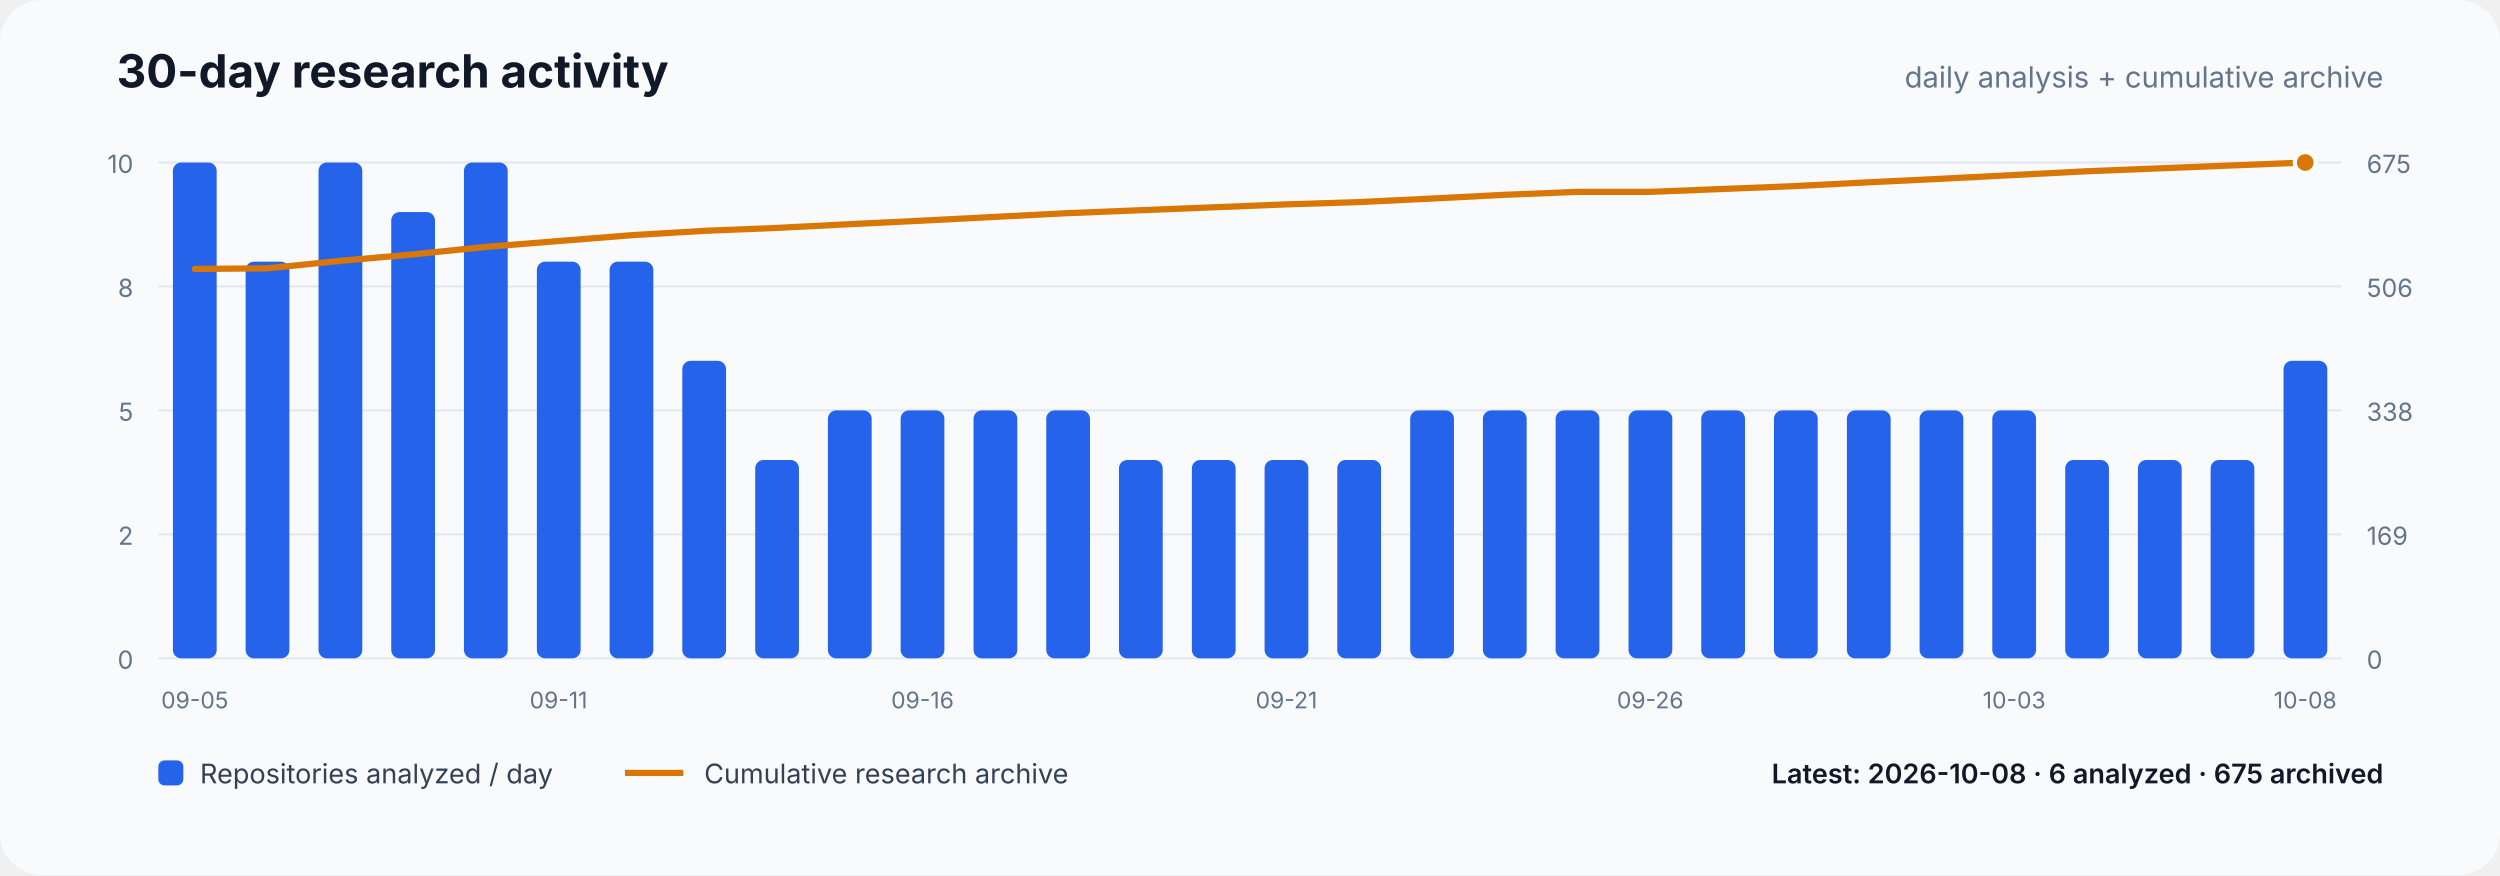
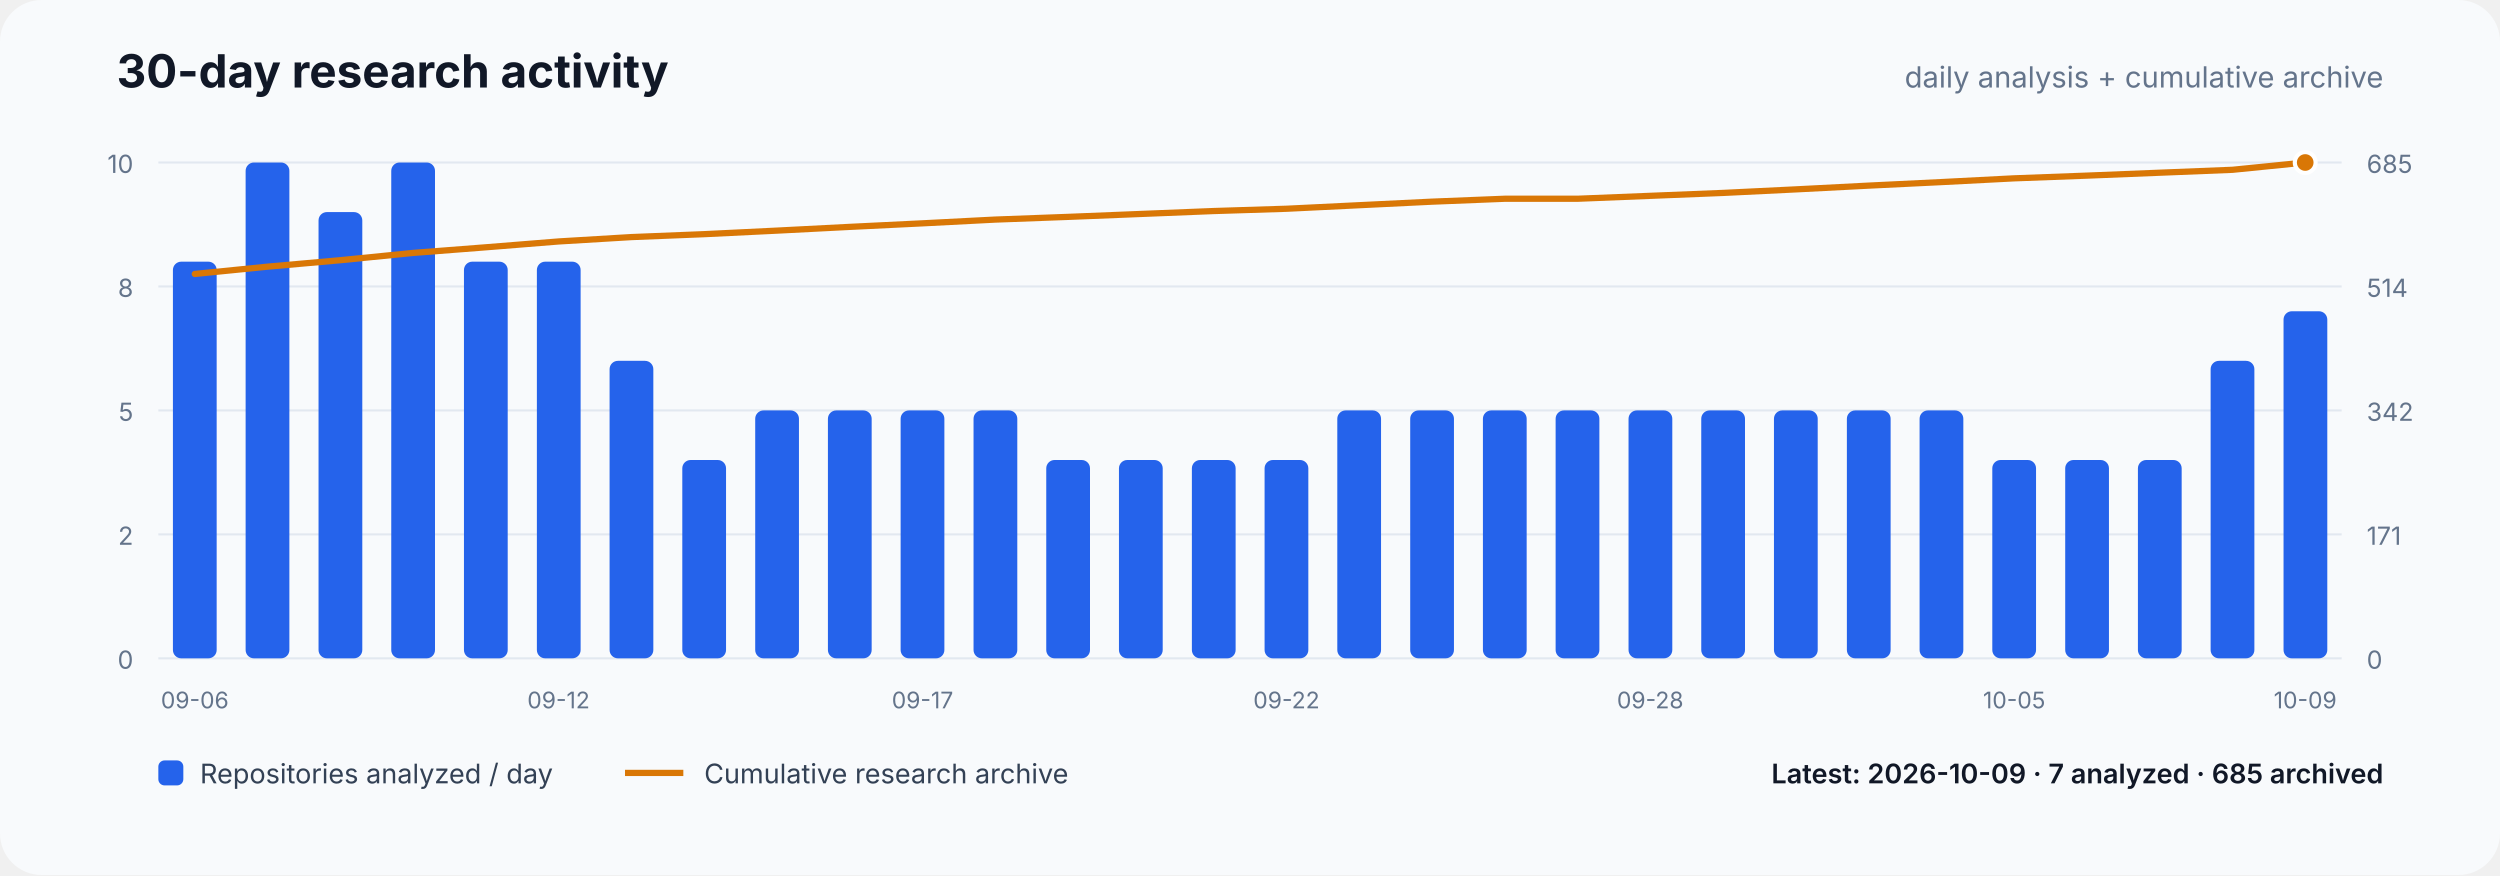
<svg xmlns="http://www.w3.org/2000/svg" width="1200" height="420" viewBox="0 0 1200 420" role="img" aria-labelledby="title desc">
  <rect width="1200" height="420" rx="20" fill="#f8fafc" />
  <text x="56" y="42" font-family="Inter,system-ui,sans-serif" font-size="22" font-weight="700" fill="#111827">30-day research activity</text>
  <text x="1144" y="42" text-anchor="end" font-family="Inter,system-ui,sans-serif" font-size="14" fill="#64748b">daily analysis + cumulative archive</text>
  <line x1="76" y1="316.0" x2="1124" y2="316.0" stroke="#e2e8f0" />
  <text x="64" y="321.0" text-anchor="end" font-family="Inter,system-ui,sans-serif" font-size="12" fill="#64748b">0</text>
  <text x="1136" y="321.0" font-family="Inter,system-ui,sans-serif" font-size="12" fill="#64748b">0</text>
  <line x1="76" y1="256.5" x2="1124" y2="256.5" stroke="#e2e8f0" />
  <text x="64" y="261.5" text-anchor="end" font-family="Inter,system-ui,sans-serif" font-size="12" fill="#64748b">2</text>
-   <text x="1136" y="261.5" font-family="Inter,system-ui,sans-serif" font-size="12" fill="#64748b">169</text>
+   <text x="1136" y="261.5" font-family="Inter,system-ui,sans-serif" font-size="12" fill="#64748b">171</text>
  <line x1="76" y1="197.0" x2="1124" y2="197.0" stroke="#e2e8f0" />
  <text x="64" y="202.0" text-anchor="end" font-family="Inter,system-ui,sans-serif" font-size="12" fill="#64748b">5</text>
-   <text x="1136" y="202.0" font-family="Inter,system-ui,sans-serif" font-size="12" fill="#64748b">338</text>
+   <text x="1136" y="202.0" font-family="Inter,system-ui,sans-serif" font-size="12" fill="#64748b">342</text>
  <line x1="76" y1="137.5" x2="1124" y2="137.5" stroke="#e2e8f0" />
  <text x="64" y="142.5" text-anchor="end" font-family="Inter,system-ui,sans-serif" font-size="12" fill="#64748b">8</text>
-   <text x="1136" y="142.5" font-family="Inter,system-ui,sans-serif" font-size="12" fill="#64748b">506</text>
+   <text x="1136" y="142.5" font-family="Inter,system-ui,sans-serif" font-size="12" fill="#64748b">514</text>
  <line x1="76" y1="78.0" x2="1124" y2="78.0" stroke="#e2e8f0" />
  <text x="64" y="83.0" text-anchor="end" font-family="Inter,system-ui,sans-serif" font-size="12" fill="#64748b">10</text>
-   <text x="1136" y="83.0" font-family="Inter,system-ui,sans-serif" font-size="12" fill="#64748b">675</text>
-   <rect x="83.0" y="78.0" width="21.0" height="238.0" rx="4" fill="#2563eb" />
-   <text x="93.5" y="340" text-anchor="middle" font-family="Inter,system-ui,sans-serif" font-size="11" fill="#64748b">09-05</text>
-   <rect x="117.9" y="125.6" width="21.0" height="190.4" rx="4" fill="#2563eb" />
-   <rect x="152.9" y="78.0" width="21.0" height="238.0" rx="4" fill="#2563eb" />
-   <rect x="187.8" y="101.8" width="21.0" height="214.2" rx="4" fill="#2563eb" />
-   <rect x="222.7" y="78.0" width="21.0" height="238.0" rx="4" fill="#2563eb" />
+   <text x="1136" y="83.0" font-family="Inter,system-ui,sans-serif" font-size="12" fill="#64748b">685</text>
+   <rect x="83.0" y="125.6" width="21.0" height="190.4" rx="4" fill="#2563eb" />
+   <text x="93.5" y="340" text-anchor="middle" font-family="Inter,system-ui,sans-serif" font-size="11" fill="#64748b">09-06</text>
+   <rect x="117.9" y="78.0" width="21.0" height="238.0" rx="4" fill="#2563eb" />
+   <rect x="152.9" y="101.8" width="21.0" height="214.2" rx="4" fill="#2563eb" />
+   <rect x="187.8" y="78.0" width="21.0" height="238.0" rx="4" fill="#2563eb" />
+   <rect x="222.7" y="125.6" width="21.0" height="190.4" rx="4" fill="#2563eb" />
  <rect x="257.7" y="125.6" width="21.0" height="190.4" rx="4" fill="#2563eb" />
-   <text x="268.1" y="340" text-anchor="middle" font-family="Inter,system-ui,sans-serif" font-size="11" fill="#64748b">09-11</text>
-   <rect x="292.6" y="125.6" width="21.0" height="190.4" rx="4" fill="#2563eb" />
-   <rect x="327.5" y="173.2" width="21.0" height="142.8" rx="4" fill="#2563eb" />
-   <rect x="362.5" y="220.8" width="21.0" height="95.2" rx="4" fill="#2563eb" />
+   <text x="268.1" y="340" text-anchor="middle" font-family="Inter,system-ui,sans-serif" font-size="11" fill="#64748b">09-12</text>
+   <rect x="292.6" y="173.2" width="21.0" height="142.8" rx="4" fill="#2563eb" />
+   <rect x="327.5" y="220.8" width="21.0" height="95.2" rx="4" fill="#2563eb" />
+   <rect x="362.5" y="197.0" width="21.0" height="119.0" rx="4" fill="#2563eb" />
  <rect x="397.4" y="197.0" width="21.0" height="119.0" rx="4" fill="#2563eb" />
  <rect x="432.3" y="197.0" width="21.0" height="119.0" rx="4" fill="#2563eb" />
-   <text x="442.8" y="340" text-anchor="middle" font-family="Inter,system-ui,sans-serif" font-size="11" fill="#64748b">09-16</text>
+   <text x="442.8" y="340" text-anchor="middle" font-family="Inter,system-ui,sans-serif" font-size="11" fill="#64748b">09-17</text>
  <rect x="467.3" y="197.0" width="21.0" height="119.0" rx="4" fill="#2563eb" />
-   <rect x="502.2" y="197.0" width="21.0" height="119.0" rx="4" fill="#2563eb" />
+   <rect x="502.2" y="220.8" width="21.0" height="95.2" rx="4" fill="#2563eb" />
  <rect x="537.1" y="220.8" width="21.0" height="95.2" rx="4" fill="#2563eb" />
  <rect x="572.1" y="220.8" width="21.0" height="95.2" rx="4" fill="#2563eb" />
  <rect x="607.0" y="220.8" width="21.0" height="95.2" rx="4" fill="#2563eb" />
-   <text x="617.5" y="340" text-anchor="middle" font-family="Inter,system-ui,sans-serif" font-size="11" fill="#64748b">09-21</text>
-   <rect x="641.9" y="220.8" width="21.0" height="95.2" rx="4" fill="#2563eb" />
+   <text x="617.5" y="340" text-anchor="middle" font-family="Inter,system-ui,sans-serif" font-size="11" fill="#64748b">09-22</text>
+   <rect x="641.9" y="197.0" width="21.0" height="119.0" rx="4" fill="#2563eb" />
  <rect x="676.9" y="197.0" width="21.0" height="119.0" rx="4" fill="#2563eb" />
  <rect x="711.8" y="197.0" width="21.0" height="119.0" rx="4" fill="#2563eb" />
  <rect x="746.7" y="197.0" width="21.0" height="119.0" rx="4" fill="#2563eb" />
  <rect x="781.7" y="197.0" width="21.0" height="119.0" rx="4" fill="#2563eb" />
-   <text x="792.1" y="340" text-anchor="middle" font-family="Inter,system-ui,sans-serif" font-size="11" fill="#64748b">09-26</text>
+   <text x="792.1" y="340" text-anchor="middle" font-family="Inter,system-ui,sans-serif" font-size="11" fill="#64748b">09-28</text>
  <rect x="816.6" y="197.0" width="21.0" height="119.0" rx="4" fill="#2563eb" />
  <rect x="851.5" y="197.0" width="21.0" height="119.0" rx="4" fill="#2563eb" />
  <rect x="886.5" y="197.0" width="21.0" height="119.0" rx="4" fill="#2563eb" />
  <rect x="921.4" y="197.0" width="21.0" height="119.0" rx="4" fill="#2563eb" />
-   <rect x="956.3" y="197.0" width="21.0" height="119.0" rx="4" fill="#2563eb" />
-   <text x="966.8" y="340" text-anchor="middle" font-family="Inter,system-ui,sans-serif" font-size="11" fill="#64748b">10-03</text>
+   <rect x="956.3" y="220.8" width="21.0" height="95.2" rx="4" fill="#2563eb" />
+   <text x="966.8" y="340" text-anchor="middle" font-family="Inter,system-ui,sans-serif" font-size="11" fill="#64748b">10-05</text>
  <rect x="991.3" y="220.8" width="21.0" height="95.2" rx="4" fill="#2563eb" />
  <rect x="1026.2" y="220.8" width="21.0" height="95.2" rx="4" fill="#2563eb" />
-   <rect x="1061.1" y="220.8" width="21.0" height="95.2" rx="4" fill="#2563eb" />
-   <rect x="1096.1" y="173.2" width="21.0" height="142.8" rx="4" fill="#2563eb" />
-   <text x="1106.5" y="340" text-anchor="middle" font-family="Inter,system-ui,sans-serif" font-size="11" fill="#64748b">10-08</text>
-   <polyline points="93.5,129.1 128.4,128.8 163.3,125.2 198.3,122.1 233.2,118.5 268.1,115.7 303.1,112.9 338.0,110.8 372.9,109.4 407.9,107.6 442.8,105.9 477.7,104.1 512.7,102.3 547.6,100.9 582.5,99.5 617.5,98.1 652.4,97.0 687.3,95.3 722.3,93.5 757.2,92.1 792.1,92.1 827.1,90.7 862.0,89.3 896.9,87.5 931.9,85.8 966.8,84.0 1001.7,82.2 1036.7,80.8 1071.6,79.4 1106.5,78.0" fill="none" stroke="#d97706" stroke-width="3" stroke-linejoin="round" stroke-linecap="round" />
+   <rect x="1061.1" y="173.2" width="21.0" height="142.8" rx="4" fill="#2563eb" />
+   <rect x="1096.1" y="149.4" width="21.0" height="166.6" rx="4" fill="#2563eb" />
+   <text x="1106.5" y="340" text-anchor="middle" font-family="Inter,system-ui,sans-serif" font-size="11" fill="#64748b">10-09</text>
+   <polyline points="93.5,131.5 128.4,128.0 163.3,124.9 198.3,121.4 233.2,118.7 268.1,115.9 303.1,113.8 338.0,112.4 372.9,110.7 407.9,108.9 442.8,107.2 477.7,105.4 512.7,104.1 547.6,102.7 582.5,101.3 617.5,100.2 652.4,98.5 687.3,96.8 722.3,95.4 757.2,95.4 792.1,94.0 827.1,92.6 862.0,90.9 896.9,89.1 931.9,87.4 966.8,85.6 1001.7,84.3 1036.7,82.9 1071.6,81.5 1106.5,78.0" fill="none" stroke="#d97706" stroke-width="3" stroke-linejoin="round" stroke-linecap="round" />
  <circle cx="1106.5" cy="78.0" r="5" fill="#d97706" stroke="#fff" stroke-width="2" />
  <rect x="76" y="365" width="12" height="12" rx="3" fill="#2563eb" />
  <text x="96" y="376" font-family="Inter,system-ui,sans-serif" font-size="13" fill="#334155">Repositories analyzed / day</text>
  <line x1="300" y1="371" x2="328" y2="371" stroke="#d97706" stroke-width="3" />
  <text x="338" y="376" font-family="Inter,system-ui,sans-serif" font-size="13" fill="#334155">Cumulative research archive</text>
-   <text x="1144" y="376" text-anchor="end" font-family="Inter,system-ui,sans-serif" font-size="13" font-weight="600" fill="#111827">Latest: 2026-10-08 · 6 analyzed · 675 archived</text>
+   <text x="1144" y="376" text-anchor="end" font-family="Inter,system-ui,sans-serif" font-size="13" font-weight="600" fill="#111827">Latest: 2026-10-09 · 7 analyzed · 685 archived</text>
</svg>
